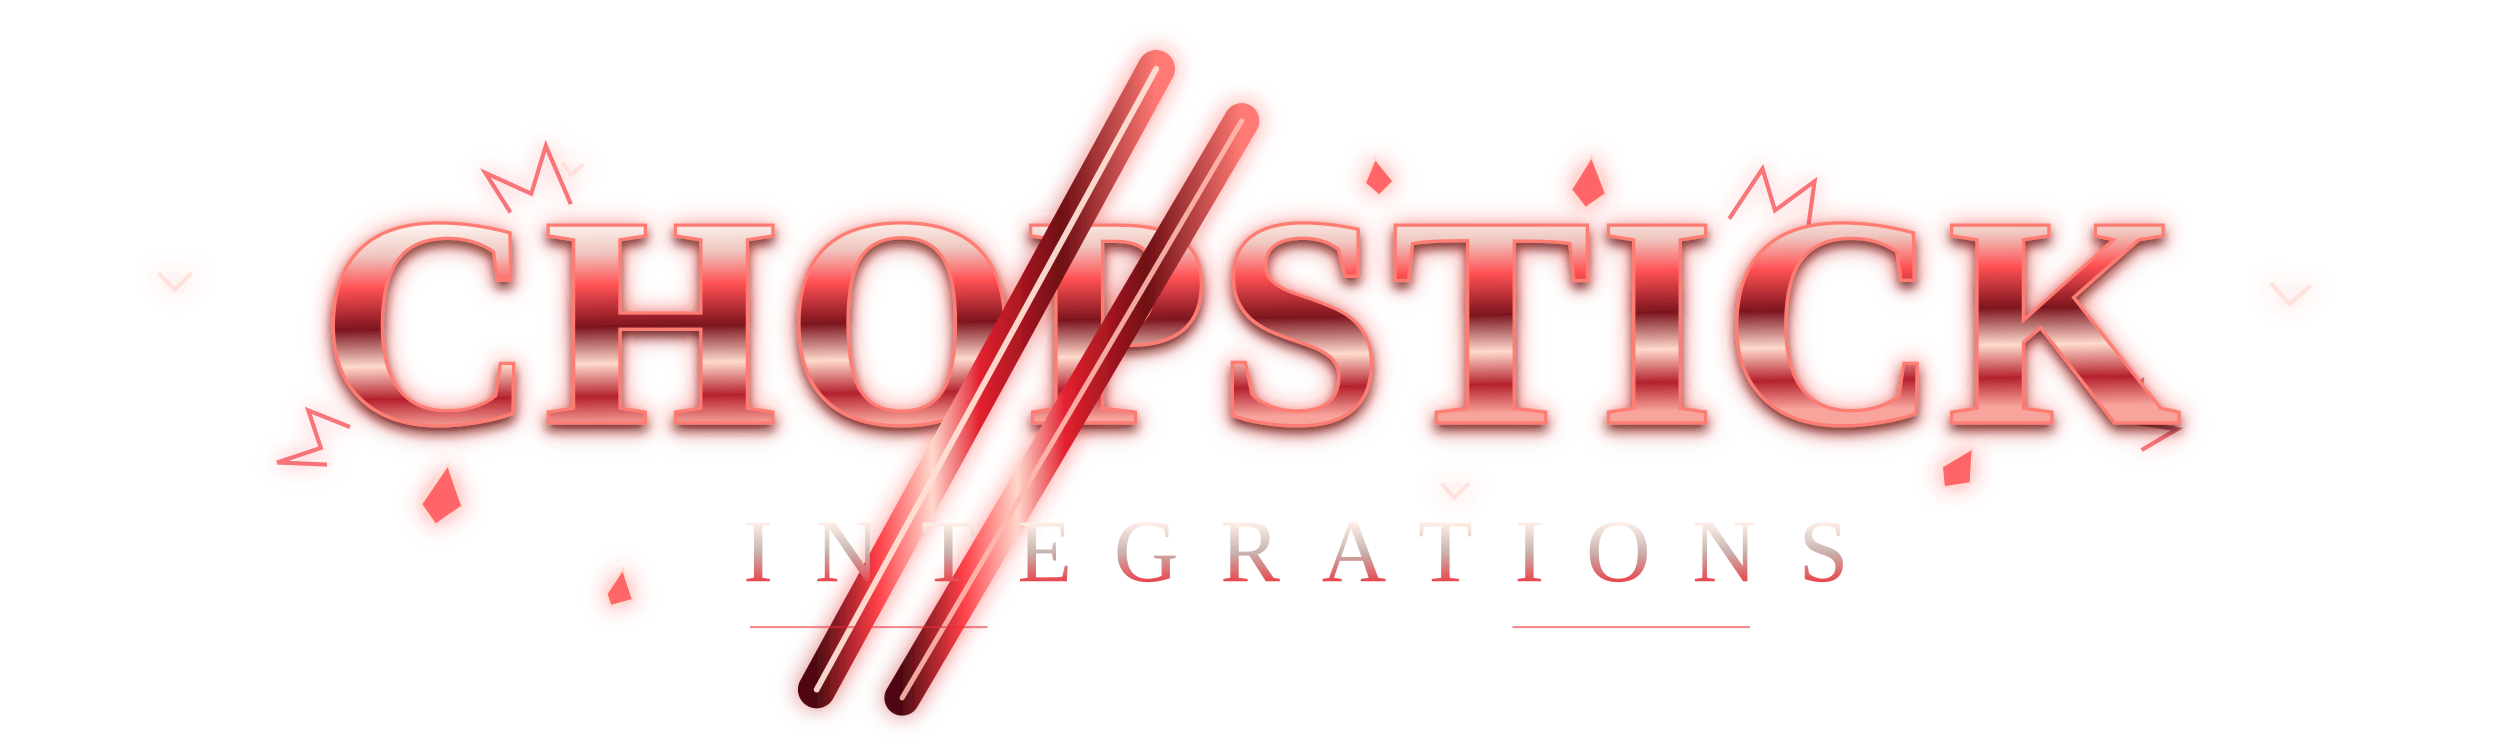
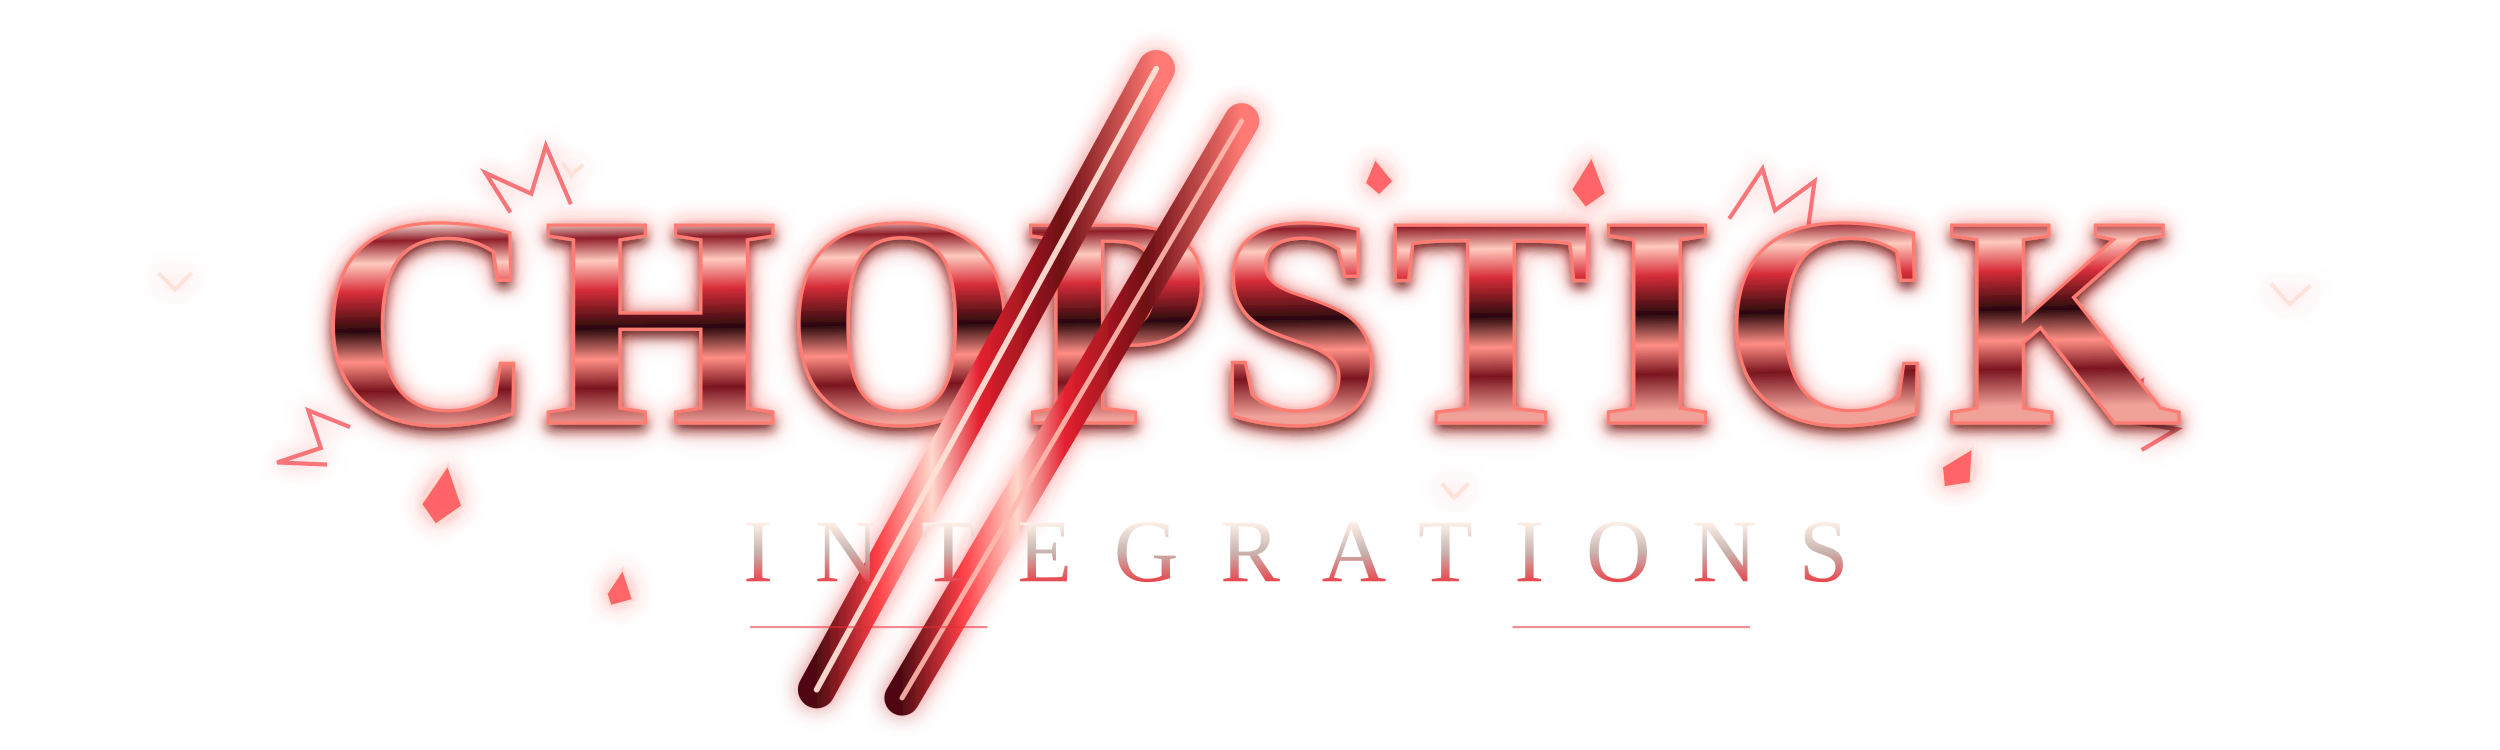
<svg xmlns="http://www.w3.org/2000/svg" viewBox="0 0 1200 360" role="img" aria-labelledby="title desc">
  <defs>
    <linearGradient id="metal" x1="0" y1="0" x2="0.12" y2="1">
-       <stop offset="0" stop-color="#fff8f4" />
-       <stop offset=".16" stop-color="#efc6bf" />
-       <stop offset=".32" stop-color="#ff4d50" />
-       <stop offset=".52" stop-color="#7a101a" />
-       <stop offset=".7" stop-color="#ffd9cc" />
-       <stop offset=".86" stop-color="#b31d29" />
-       <stop offset="1" stop-color="#f8a29a" />
+       <stop offset="0" stop-color="#fff0e8" />
+       <stop offset=".09" stop-color="#8e1a25" />
+       <stop offset=".2" stop-color="#ffc9bd" />
+       <stop offset=".34" stop-color="#d72a36" />
+       <stop offset=".53" stop-color="#260307" />
+       <stop offset=".68" stop-color="#ff8d83" />
+       <stop offset=".82" stop-color="#77101a" />
+       <stop offset="1" stop-color="#f0a097" />
    </linearGradient>
    <linearGradient id="stick" x1="0" y1="0" x2="1" y2="0">
      <stop offset="0" stop-color="#4b060d" />
      <stop offset=".18" stop-color="#ff3b43" />
      <stop offset=".34" stop-color="#ffd7cb" />
      <stop offset=".48" stop-color="#e31c2b" />
      <stop offset=".72" stop-color="#6b080f" />
      <stop offset="1" stop-color="#ff7771" />
    </linearGradient>
    <linearGradient id="subtitle" x1="0" y1="0" x2="0" y2="1">
      <stop offset="0" stop-color="#fff1e9" />
      <stop offset=".5" stop-color="#c8b4af" />
      <stop offset="1" stop-color="#e9444b" />
    </linearGradient>
    <filter id="glow" x="-30%" y="-35%" width="160%" height="180%">
      <feGaussianBlur stdDeviation="5" result="blur" />
      <feColorMatrix in="blur" type="matrix" values="1 0 0 0 .35 0 .12 0 0 0 0 0 .10 0 0 0 0 0 .5 0" result="redglow" />
      <feMerge>
        <feMergeNode in="redglow" />
        <feMergeNode in="SourceGraphic" />
      </feMerge>
    </filter>
    <filter id="shadow" x="-20%" y="-25%" width="140%" height="160%">
      <feGaussianBlur in="SourceAlpha" stdDeviation="2.5" result="blur" />
      <feOffset dy="3" result="offset" />
      <feComponentTransfer>
        <feFuncA type="linear" slope=".75" />
      </feComponentTransfer>
      <feMerge>
        <feMergeNode />
        <feMergeNode in="SourceGraphic" />
      </feMerge>
    </filter>
  </defs>
  <g filter="url(#glow)" opacity=".98">
    <g fill="none" stroke="#f43a43" stroke-width="2" opacity=".7">
      <path d="M245 102l-12 -19 22 10 7 -23 12 28" />
      <path d="M830 105l16 -24 6 20 19 -14 -4 29" />
      <path d="M1010 195l18 -12 -3 20 20 3 -17 10" />
      <path d="M168 205l-20 -8 6 18 -21 7 24 1" />
    </g>
    <g fill="url(#metal)" stroke="#ff7970" stroke-width="1.6" filter="url(#shadow)">
      <text x="600" y="203" text-anchor="middle" font-family="Georgia, 'Times New Roman', serif" font-size="145" font-weight="600" letter-spacing="3">CHOPSTICK</text>
    </g>
    <g stroke="url(#stick)" stroke-linecap="round" fill="none">
      <path d="M392 331L555 33" stroke-width="18" />
      <path d="M433 335L596 58" stroke-width="17" />
      <path d="M392 331L555 33" stroke="#ffded3" stroke-width="2.8" opacity=".95" />
      <path d="M433 335L596 58" stroke="#ffb8ad" stroke-width="2.4" opacity=".9" />
    </g>
    <g fill="#ff5c61" stroke="#ffd8ce" stroke-width="1.2" opacity=".95">
      <path d="M202 242l13 -19 7 20 -13 9z" />
      <path d="M754 91l10 -16 7 18 -10 7z" />
      <path d="M932 224l15 -9 -1 17 -13 2z" />
      <path d="M291 285l8 -12 5 15 -11 3z" />
      <path d="M655 88l5 -12 9 11 -7 7z" />
    </g>
    <g fill="none" stroke="#ffdad2" stroke-width="2" opacity=".78">
      <path d="M76 131l8 8 8 -8" />
      <path d="M1090 136l9 10 10 -9" />
      <path d="M692 232l6 7 7 -7" />
      <path d="M270 78l4 6 6 -5" />
    </g>
  </g>
  <text x="622" y="279" text-anchor="middle" fill="url(#subtitle)" font-family="Georgia, 'Times New Roman', serif" font-size="43" letter-spacing="20">INTEGRATIONS</text>
  <path d="M360 301h114M726 301h114" stroke="#e62c37" stroke-width="1" opacity=".55" />
</svg>
